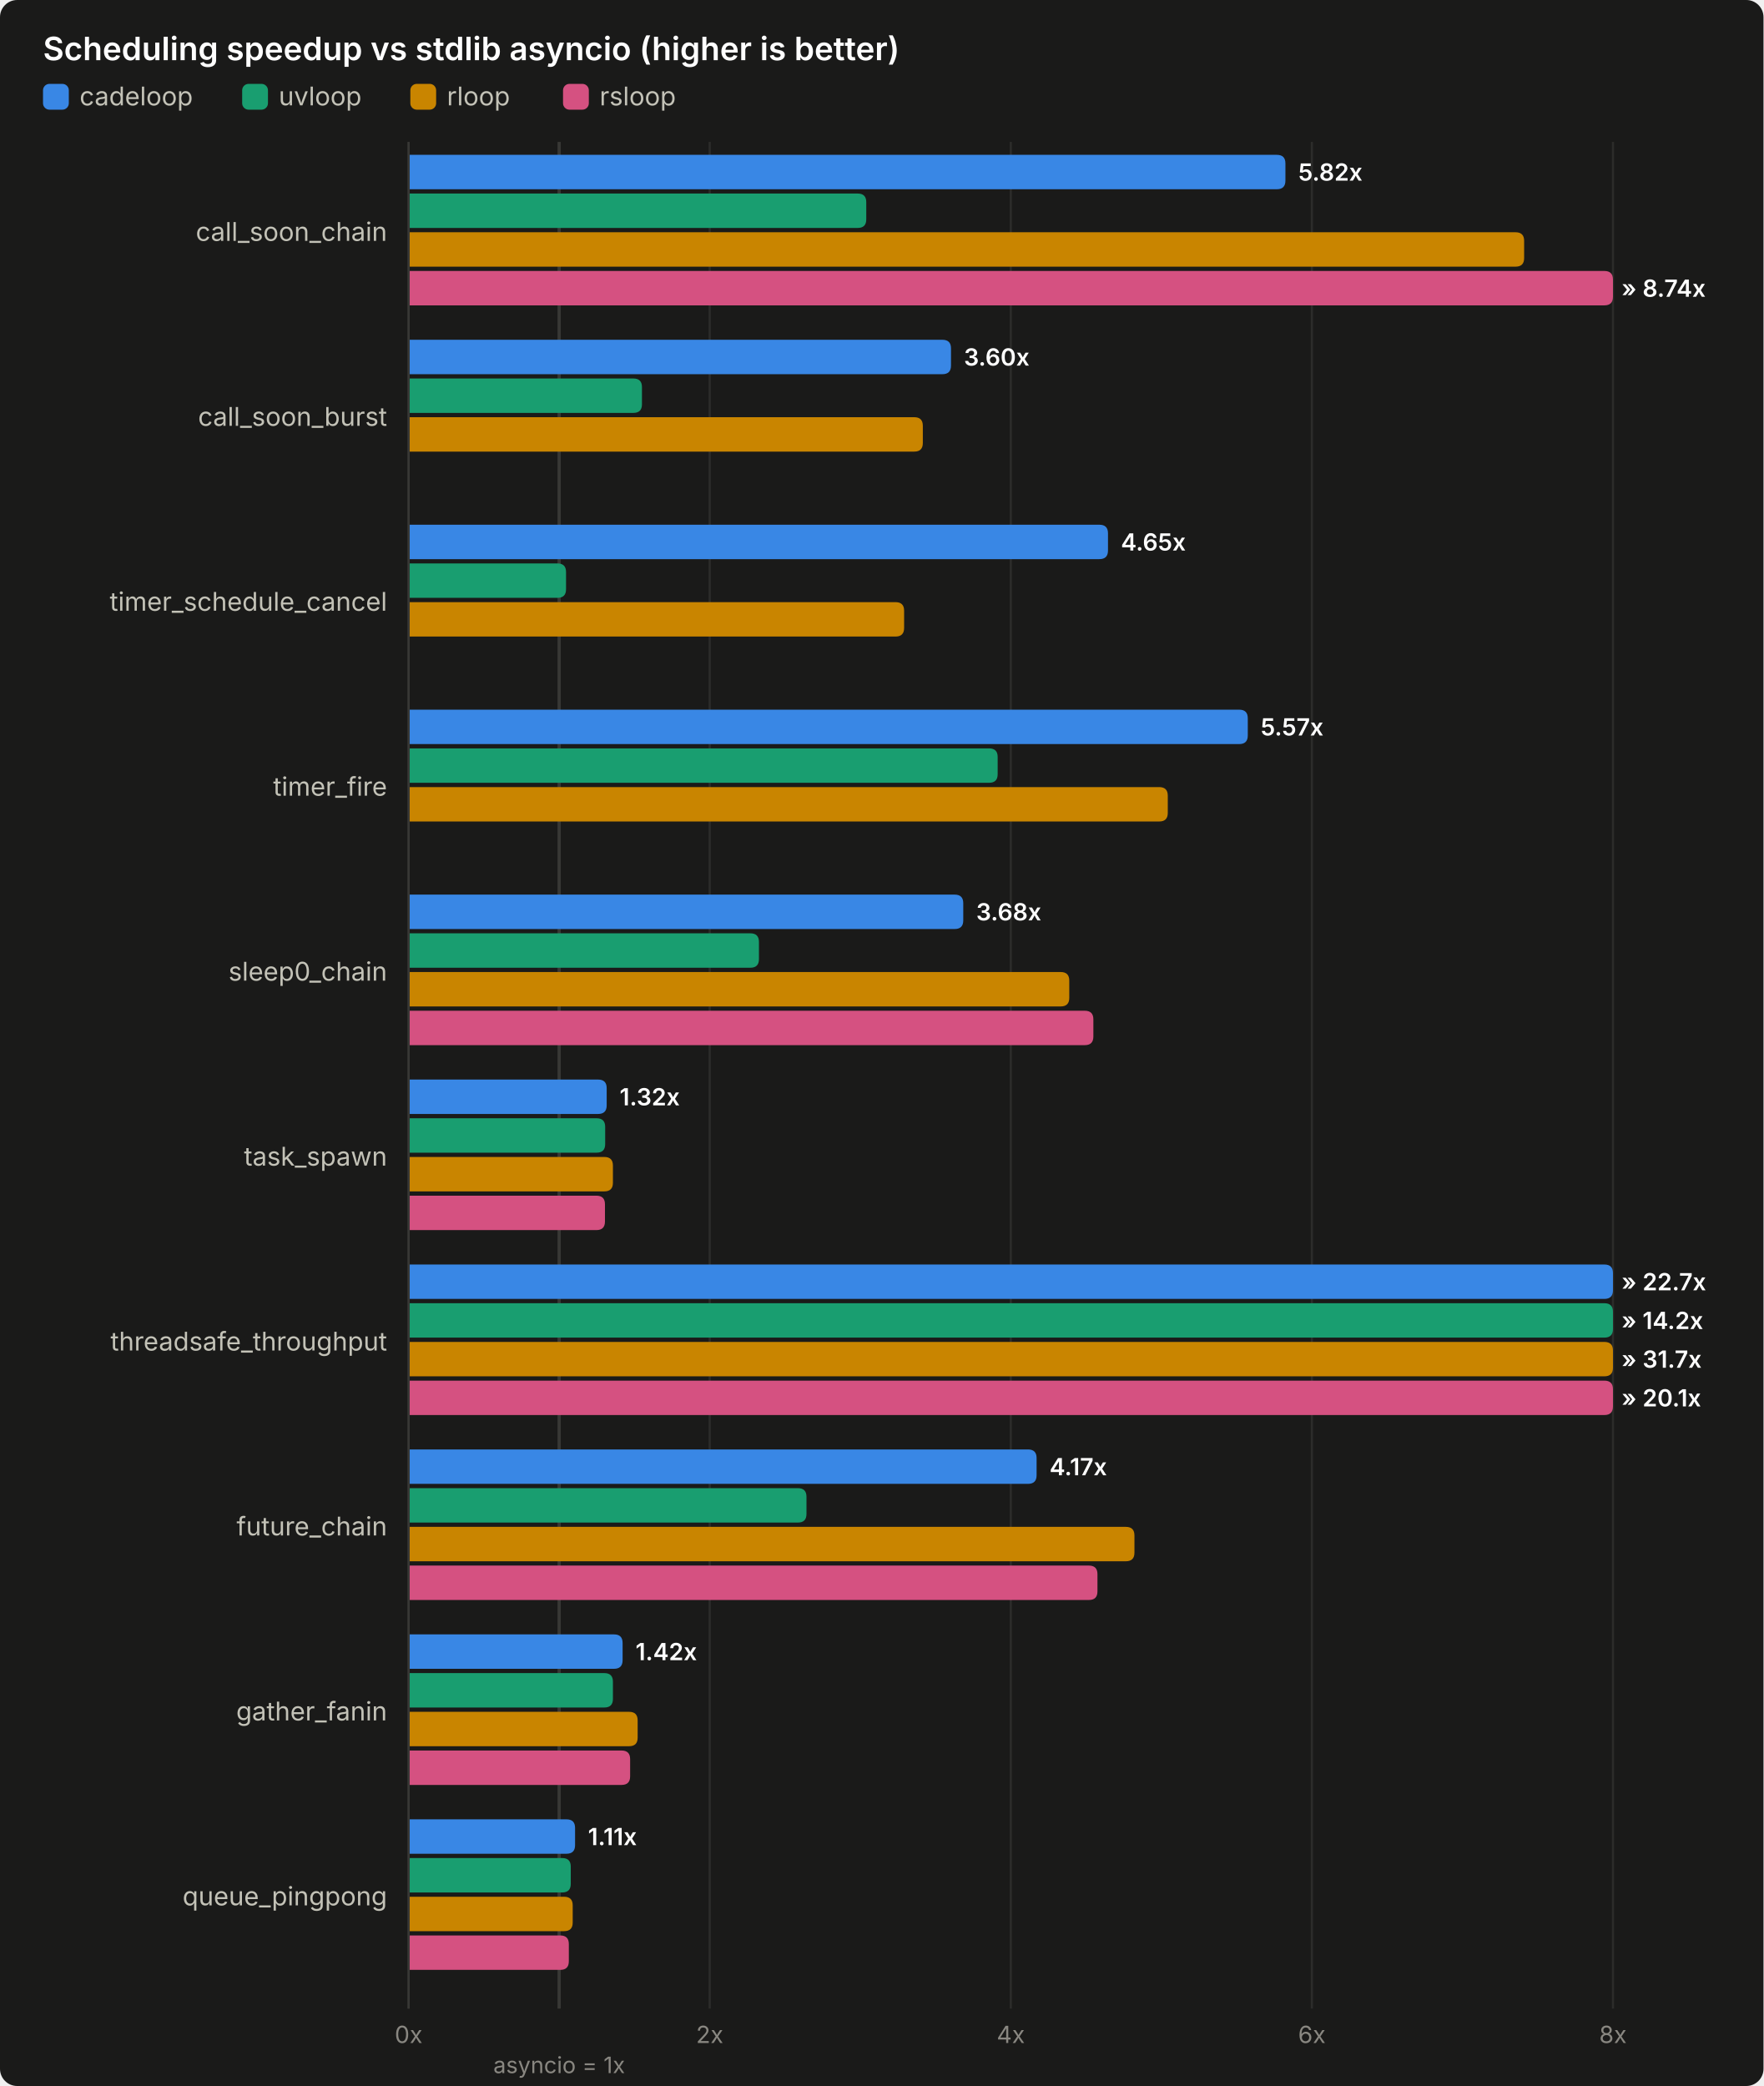
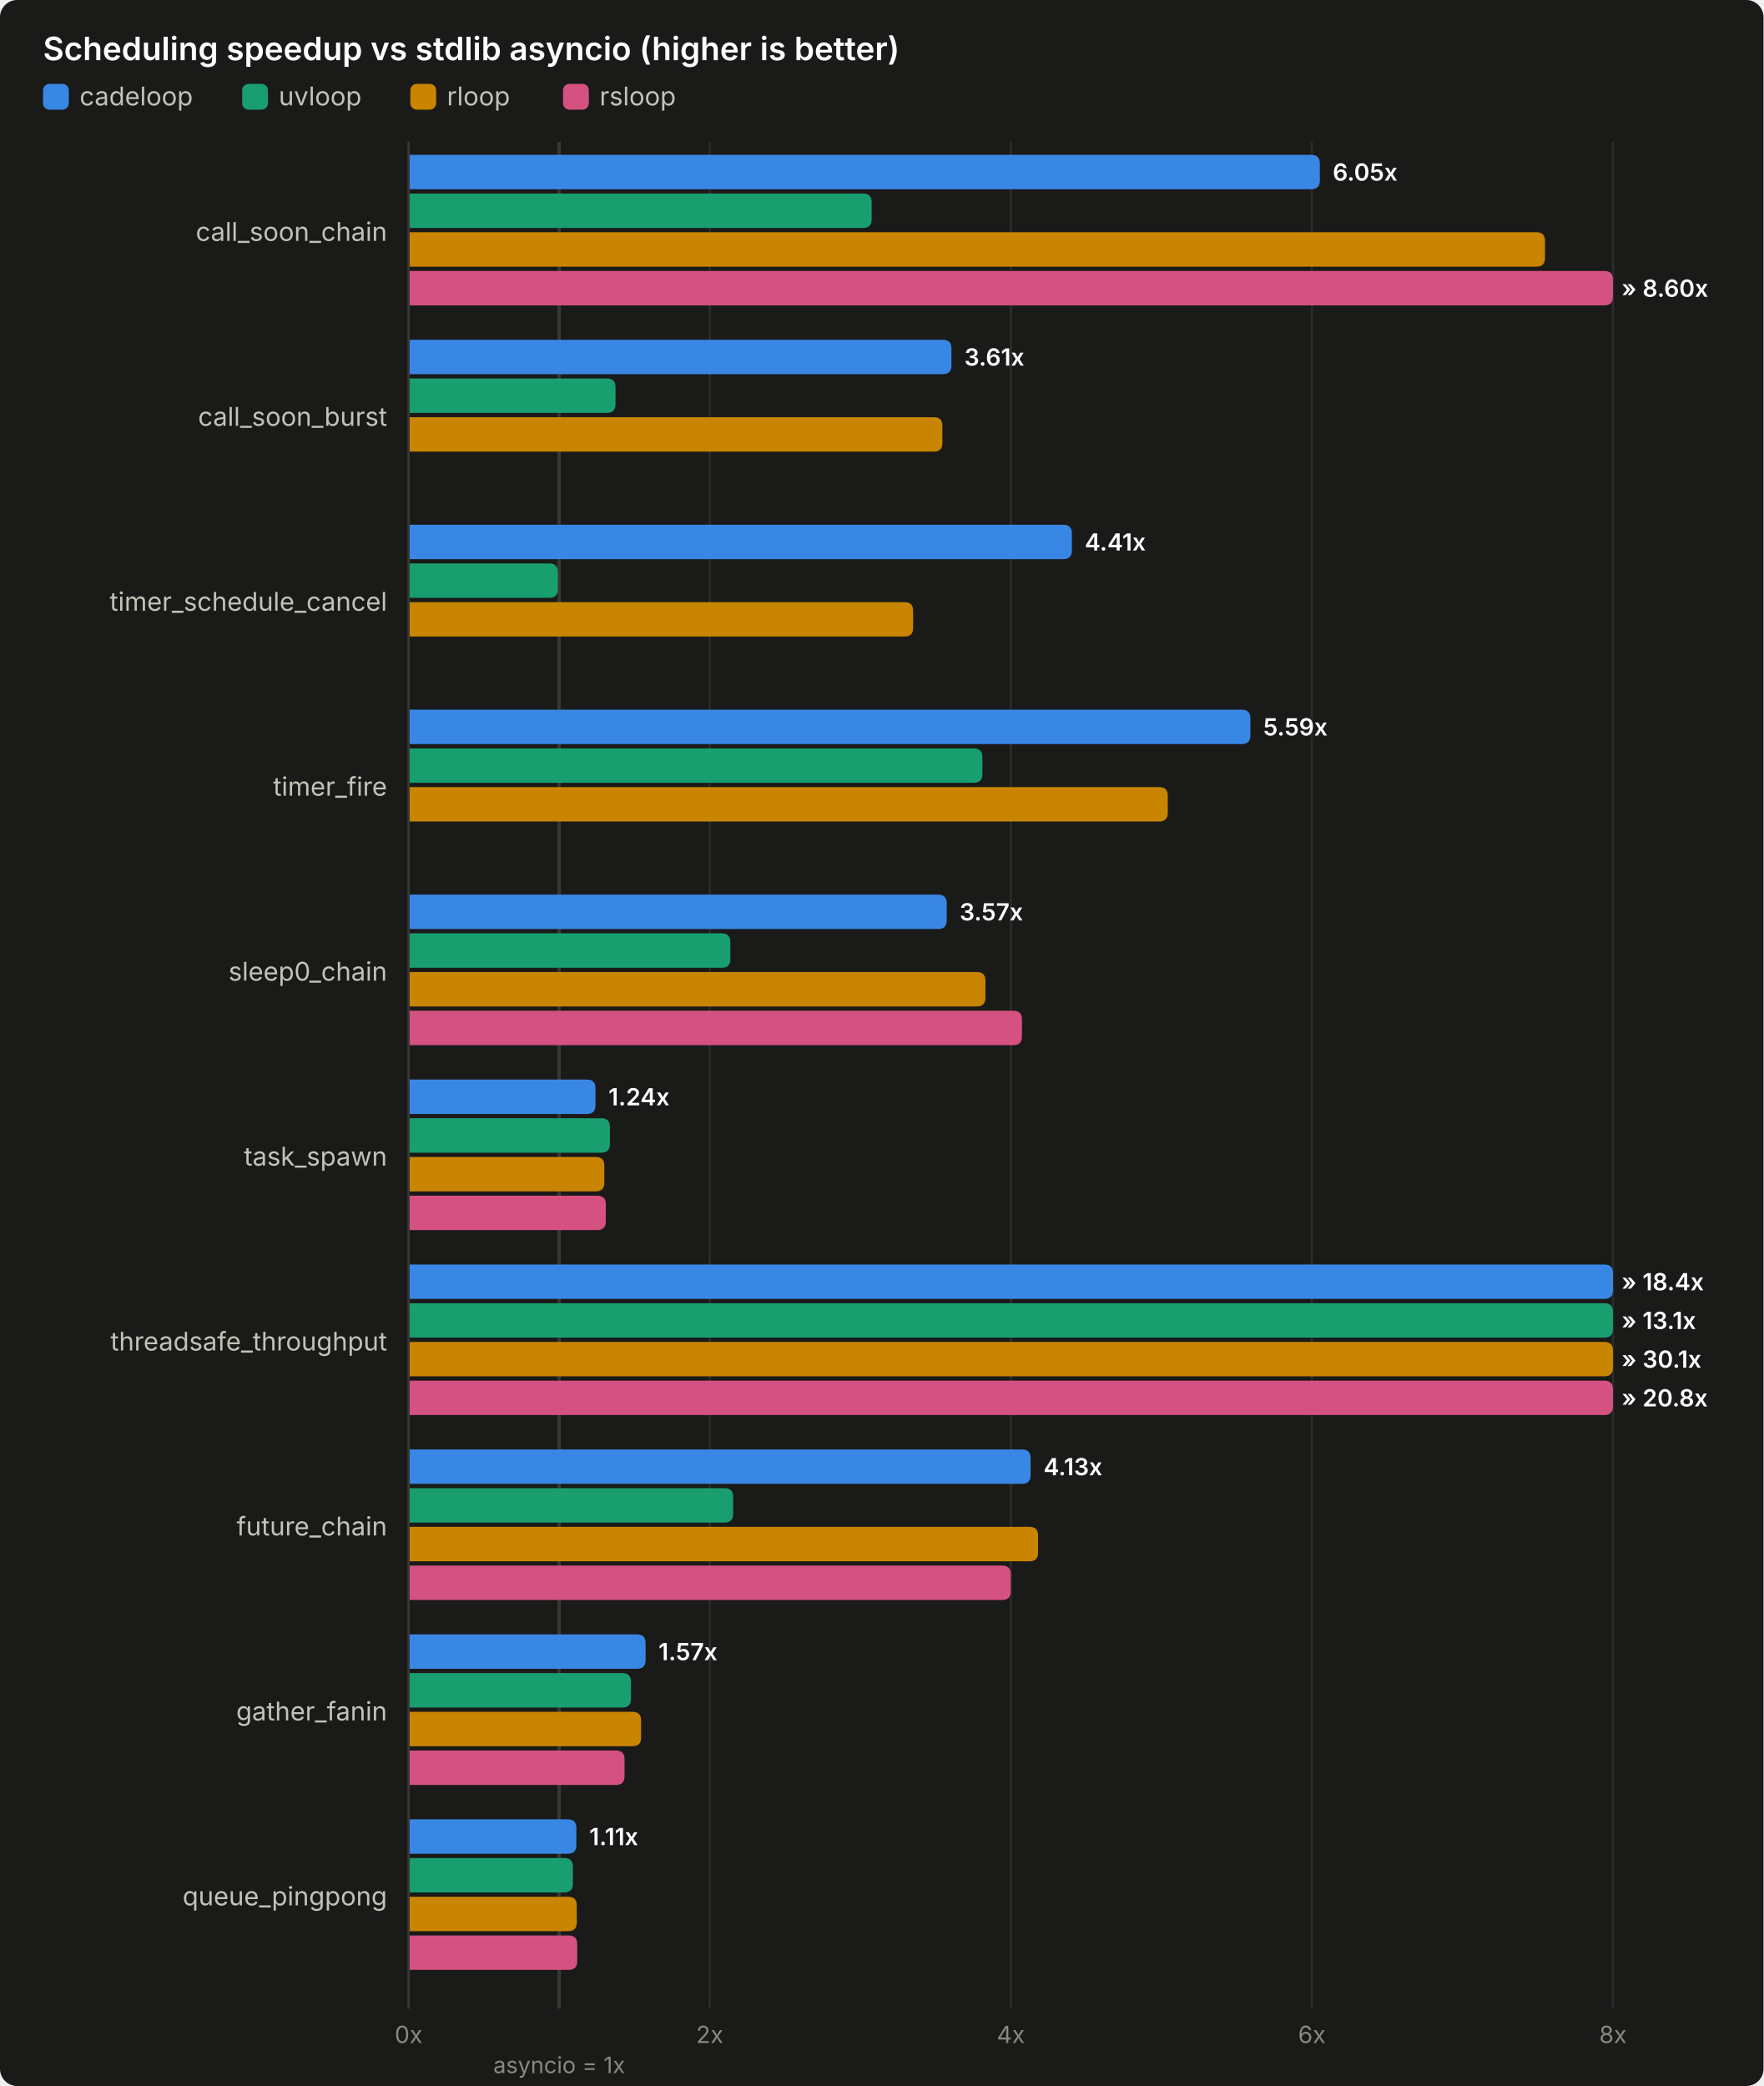
<svg xmlns="http://www.w3.org/2000/svg" viewBox="0 0 820 970" width="820" height="970" font-family="system-ui, -apple-system, 'Segoe UI', sans-serif">
  <rect width="820" height="970" fill="#1a1a19" rx="8" />
  <text x="20" y="28" font-size="15" font-weight="600" fill="#ffffff">Scheduling speedup vs stdlib asyncio (higher is better)</text>
  <rect x="20" y="39" width="12" height="12" rx="3" fill="#3987e5" />
  <text x="37" y="49" font-size="12" fill="#c3c2b7">cadeloop</text>
  <rect x="112.6" y="39" width="12" height="12" rx="3" fill="#199e70" />
  <text x="129.6" y="49" font-size="12" fill="#c3c2b7">uvloop</text>
  <rect x="190.8" y="39" width="12" height="12" rx="3" fill="#c98500" />
  <text x="207.8" y="49" font-size="12" fill="#c3c2b7">rloop</text>
  <rect x="261.8" y="39" width="12" height="12" rx="3" fill="#d55181" />
  <text x="278.8" y="49" font-size="12" fill="#c3c2b7">rsloop</text>
  <line x1="190.0" y1="66" x2="190.0" y2="934" stroke="#2c2c2a" stroke-width="1" />
  <text x="190.0" y="950" font-size="11" fill="#898781" text-anchor="middle">0x</text>
  <line x1="330.0" y1="66" x2="330.0" y2="934" stroke="#2c2c2a" stroke-width="1" />
  <text x="330.0" y="950" font-size="11" fill="#898781" text-anchor="middle">2x</text>
  <line x1="470.0" y1="66" x2="470.0" y2="934" stroke="#2c2c2a" stroke-width="1" />
  <text x="470.0" y="950" font-size="11" fill="#898781" text-anchor="middle">4x</text>
  <line x1="610.0" y1="66" x2="610.0" y2="934" stroke="#2c2c2a" stroke-width="1" />
  <text x="610.0" y="950" font-size="11" fill="#898781" text-anchor="middle">6x</text>
  <line x1="750.0" y1="66" x2="750.0" y2="934" stroke="#2c2c2a" stroke-width="1" />
  <text x="750.0" y="950" font-size="11" fill="#898781" text-anchor="middle">8x</text>
  <line x1="260.0" y1="66" x2="260.0" y2="934" stroke="#383835" stroke-width="1.5" />
  <text x="260.0" y="964" font-size="10.5" fill="#898781" text-anchor="middle">asyncio = 1x</text>
  <text x="180" y="112.0" font-size="12" fill="#c3c2b7" text-anchor="end">call_soon_chain</text>
-   <path d="M190.0,72.0 h403.7 q4.0,0 4.0,4.0 v8.0 q0,4.0 -4.0,4.0 h-403.7 z" fill="#3987e5" />
+   <path d="M190.0,72.0 h419.7 q4.0,0 4.0,4.0 v8.0 q0,4.0 -4.0,4.0 h-419.7 z" fill="#3987e5" />
  <rect x="190.0" y="71.0" width="0" height="0" fill="#1a1a19" />
-   <text x="603.7" y="84" font-size="11" font-weight="600" fill="#ffffff">5.82x</text>
-   <path d="M190.0,90.0 h208.8 q4.0,0 4.0,4.0 v8.0 q0,4.0 -4.0,4.0 h-208.8 z" fill="#199e70" />
+   <text x="619.7" y="84" font-size="11" font-weight="600" fill="#ffffff">6.05x</text>
+   <path d="M190.0,90.0 h211.3 q4.0,0 4.0,4.0 v8.0 q0,4.0 -4.0,4.0 h-211.3 z" fill="#199e70" />
  <rect x="190.0" y="89.0" width="0" height="0" fill="#1a1a19" />
-   <path d="M190.0,108.0 h514.7 q4.0,0 4.0,4.0 v8.0 q0,4.0 -4.0,4.0 h-514.7 z" fill="#c98500" />
+   <path d="M190.0,108.0 h524.4 q4.0,0 4.0,4.0 v8.0 q0,4.0 -4.0,4.0 h-524.4 z" fill="#c98500" />
  <rect x="190.0" y="107.0" width="0" height="0" fill="#1a1a19" />
  <path d="M190.0,126.0 h556.0 q4.0,0 4.0,4.0 v8.0 q0,4.0 -4.0,4.0 h-556.0 z" fill="#d55181" />
  <rect x="190.0" y="125.0" width="0" height="0" fill="#1a1a19" />
-   <text x="754.0" y="138" font-size="11" font-weight="600" fill="#ffffff">» 8.74x</text>
+   <text x="754.0" y="138" font-size="11" font-weight="600" fill="#ffffff">» 8.60x</text>
  <text x="180" y="198.0" font-size="12" fill="#c3c2b7" text-anchor="end">call_soon_burst</text>
-   <path d="M190.0,158.0 h248.2 q4.0,0 4.0,4.0 v8.0 q0,4.0 -4.0,4.0 h-248.2 z" fill="#3987e5" />
+   <path d="M190.0,158.0 h248.4 q4.0,0 4.0,4.0 v8.0 q0,4.0 -4.0,4.0 h-248.4 z" fill="#3987e5" />
  <rect x="190.0" y="157.0" width="0" height="0" fill="#1a1a19" />
-   <text x="448.2" y="170" font-size="11" font-weight="600" fill="#ffffff">3.60x</text>
-   <path d="M190.0,176.0 h104.5 q4.0,0 4.0,4.0 v8.0 q0,4.0 -4.0,4.0 h-104.5 z" fill="#199e70" />
+   <text x="448.4" y="170" font-size="11" font-weight="600" fill="#ffffff">3.61x</text>
+   <path d="M190.0,176.0 h92.2 q4.0,0 4.0,4.0 v8.0 q0,4.0 -4.0,4.0 h-92.2 z" fill="#199e70" />
  <rect x="190.0" y="175.0" width="0" height="0" fill="#1a1a19" />
-   <path d="M190.0,194.0 h235.1 q4.0,0 4.0,4.0 v8.0 q0,4.0 -4.0,4.0 h-235.1 z" fill="#c98500" />
+   <path d="M190.0,194.0 h244.2 q4.0,0 4.0,4.0 v8.0 q0,4.0 -4.0,4.0 h-244.2 z" fill="#c98500" />
  <rect x="190.0" y="193.0" width="0" height="0" fill="#1a1a19" />
  <text x="180" y="284.0" font-size="12" fill="#c3c2b7" text-anchor="end">timer_schedule_cancel</text>
-   <path d="M190.0,244.0 h321.2 q4.0,0 4.0,4.0 v8.0 q0,4.0 -4.0,4.0 h-321.2 z" fill="#3987e5" />
+   <path d="M190.0,244.0 h304.4 q4.0,0 4.0,4.0 v8.0 q0,4.0 -4.0,4.0 h-304.4 z" fill="#3987e5" />
  <rect x="190.0" y="243.0" width="0" height="0" fill="#1a1a19" />
-   <text x="521.2" y="256" font-size="11" font-weight="600" fill="#ffffff">4.65x</text>
-   <path d="M190.0,262.0 h69.2 q4.0,0 4.0,4.0 v8.0 q0,4.0 -4.0,4.0 h-69.2 z" fill="#199e70" />
+   <text x="504.4" y="256" font-size="11" font-weight="600" fill="#ffffff">4.41x</text>
+   <path d="M190.0,262.0 h65.4 q4.0,0 4.0,4.0 v8.0 q0,4.0 -4.0,4.0 h-65.4 z" fill="#199e70" />
  <rect x="190.0" y="261.0" width="0" height="0" fill="#1a1a19" />
-   <path d="M190.0,280.0 h226.4 q4.0,0 4.0,4.0 v8.0 q0,4.0 -4.0,4.0 h-226.4 z" fill="#c98500" />
+   <path d="M190.0,280.0 h230.6 q4.0,0 4.0,4.0 v8.0 q0,4.0 -4.0,4.0 h-230.6 z" fill="#c98500" />
  <rect x="190.0" y="279.0" width="0" height="0" fill="#1a1a19" />
  <text x="180" y="370.0" font-size="12" fill="#c3c2b7" text-anchor="end">timer_fire</text>
-   <path d="M190.0,330.0 h386.2 q4.0,0 4.0,4.0 v8.0 q0,4.0 -4.0,4.0 h-386.2 z" fill="#3987e5" />
+   <path d="M190.0,330.0 h387.4 q4.0,0 4.0,4.0 v8.0 q0,4.0 -4.0,4.0 h-387.4 z" fill="#3987e5" />
  <rect x="190.0" y="329.0" width="0" height="0" fill="#1a1a19" />
-   <text x="586.2" y="342" font-size="11" font-weight="600" fill="#ffffff">5.57x</text>
-   <path d="M190.0,348.0 h269.9 q4.0,0 4.0,4.0 v8.0 q0,4.0 -4.0,4.0 h-269.9 z" fill="#199e70" />
+   <text x="587.4" y="342" font-size="11" font-weight="600" fill="#ffffff">5.59x</text>
+   <path d="M190.0,348.0 h262.8 q4.0,0 4.0,4.0 v8.0 q0,4.0 -4.0,4.0 h-262.8 z" fill="#199e70" />
  <rect x="190.0" y="347.0" width="0" height="0" fill="#1a1a19" />
  <path d="M190.0,366.0 h349.0 q4.0,0 4.0,4.0 v8.0 q0,4.0 -4.0,4.0 h-349.0 z" fill="#c98500" />
  <rect x="190.0" y="365.0" width="0" height="0" fill="#1a1a19" />
  <text x="180" y="456.0" font-size="12" fill="#c3c2b7" text-anchor="end">sleep0_chain</text>
-   <path d="M190.0,416.0 h253.9 q4.0,0 4.0,4.0 v8.0 q0,4.0 -4.0,4.0 h-253.9 z" fill="#3987e5" />
+   <path d="M190.0,416.0 h246.2 q4.0,0 4.0,4.0 v8.0 q0,4.0 -4.0,4.0 h-246.2 z" fill="#3987e5" />
  <rect x="190.0" y="415.0" width="0" height="0" fill="#1a1a19" />
-   <text x="453.9" y="428" font-size="11" font-weight="600" fill="#ffffff">3.68x</text>
-   <path d="M190.0,434.0 h158.9 q4.0,0 4.0,4.0 v8.0 q0,4.0 -4.0,4.0 h-158.9 z" fill="#199e70" />
+   <text x="446.2" y="428" font-size="11" font-weight="600" fill="#ffffff">3.57x</text>
+   <path d="M190.0,434.0 h145.6 q4.0,0 4.0,4.0 v8.0 q0,4.0 -4.0,4.0 h-145.6 z" fill="#199e70" />
  <rect x="190.0" y="433.0" width="0" height="0" fill="#1a1a19" />
-   <path d="M190.0,452.0 h303.2 q4.0,0 4.0,4.0 v8.0 q0,4.0 -4.0,4.0 h-303.2 z" fill="#c98500" />
+   <path d="M190.0,452.0 h264.2 q4.0,0 4.0,4.0 v8.0 q0,4.0 -4.0,4.0 h-264.2 z" fill="#c98500" />
  <rect x="190.0" y="451.0" width="0" height="0" fill="#1a1a19" />
-   <path d="M190.0,470.0 h314.4 q4.0,0 4.0,4.0 v8.0 q0,4.0 -4.0,4.0 h-314.4 z" fill="#d55181" />
+   <path d="M190.0,470.0 h281.2 q4.0,0 4.0,4.0 v8.0 q0,4.0 -4.0,4.0 h-281.2 z" fill="#d55181" />
  <rect x="190.0" y="469.0" width="0" height="0" fill="#1a1a19" />
  <text x="180" y="542.0" font-size="12" fill="#c3c2b7" text-anchor="end">task_spawn</text>
-   <path d="M190.0,502.0 h88.1 q4.0,0 4.0,4.0 v8.0 q0,4.0 -4.0,4.0 h-88.1 z" fill="#3987e5" />
+   <path d="M190.0,502.0 h82.9 q4.0,0 4.0,4.0 v8.0 q0,4.0 -4.0,4.0 h-82.9 z" fill="#3987e5" />
  <rect x="190.0" y="501.0" width="0" height="0" fill="#1a1a19" />
-   <text x="288.1" y="514" font-size="11" font-weight="600" fill="#ffffff">1.32x</text>
-   <path d="M190.0,520.0 h87.4 q4.0,0 4.0,4.0 v8.0 q0,4.0 -4.0,4.0 h-87.4 z" fill="#199e70" />
+   <text x="282.9" y="514" font-size="11" font-weight="600" fill="#ffffff">1.24x</text>
+   <path d="M190.0,520.0 h89.6 q4.0,0 4.0,4.0 v8.0 q0,4.0 -4.0,4.0 h-89.6 z" fill="#199e70" />
  <rect x="190.0" y="519.0" width="0" height="0" fill="#1a1a19" />
-   <path d="M190.0,538.0 h91.0 q4.0,0 4.0,4.0 v8.0 q0,4.0 -4.0,4.0 h-91.0 z" fill="#c98500" />
+   <path d="M190.0,538.0 h87.0 q4.0,0 4.0,4.0 v8.0 q0,4.0 -4.0,4.0 h-87.0 z" fill="#c98500" />
  <rect x="190.0" y="537.0" width="0" height="0" fill="#1a1a19" />
-   <path d="M190.0,556.0 h87.3 q4.0,0 4.0,4.0 v8.0 q0,4.0 -4.0,4.0 h-87.3 z" fill="#d55181" />
+   <path d="M190.0,556.0 h87.7 q4.0,0 4.0,4.0 v8.0 q0,4.0 -4.0,4.0 h-87.7 z" fill="#d55181" />
  <rect x="190.0" y="555.0" width="0" height="0" fill="#1a1a19" />
  <text x="180" y="628.0" font-size="12" fill="#c3c2b7" text-anchor="end">threadsafe_throughput</text>
  <path d="M190.0,588.0 h556.0 q4.0,0 4.0,4.0 v8.0 q0,4.0 -4.0,4.0 h-556.0 z" fill="#3987e5" />
  <rect x="190.0" y="587.0" width="0" height="0" fill="#1a1a19" />
-   <text x="754.0" y="600" font-size="11" font-weight="600" fill="#ffffff">» 22.7x</text>
+   <text x="754.0" y="600" font-size="11" font-weight="600" fill="#ffffff">» 18.4x</text>
  <path d="M190.0,606.0 h556.0 q4.0,0 4.0,4.0 v8.0 q0,4.0 -4.0,4.0 h-556.0 z" fill="#199e70" />
  <rect x="190.0" y="605.0" width="0" height="0" fill="#1a1a19" />
-   <text x="754.0" y="618" font-size="11" font-weight="600" fill="#ffffff">» 14.2x</text>
+   <text x="754.0" y="618" font-size="11" font-weight="600" fill="#ffffff">» 13.1x</text>
  <path d="M190.0,624.0 h556.0 q4.0,0 4.0,4.0 v8.0 q0,4.0 -4.0,4.0 h-556.0 z" fill="#c98500" />
  <rect x="190.0" y="623.0" width="0" height="0" fill="#1a1a19" />
-   <text x="754.0" y="636" font-size="11" font-weight="600" fill="#ffffff">» 31.7x</text>
+   <text x="754.0" y="636" font-size="11" font-weight="600" fill="#ffffff">» 30.1x</text>
  <path d="M190.0,642.0 h556.0 q4.0,0 4.0,4.0 v8.0 q0,4.0 -4.0,4.0 h-556.0 z" fill="#d55181" />
  <rect x="190.0" y="641.0" width="0" height="0" fill="#1a1a19" />
-   <text x="754.0" y="654" font-size="11" font-weight="600" fill="#ffffff">» 20.1x</text>
+   <text x="754.0" y="654" font-size="11" font-weight="600" fill="#ffffff">» 20.8x</text>
  <text x="180" y="714.0" font-size="12" fill="#c3c2b7" text-anchor="end">future_chain</text>
-   <path d="M190.0,674.0 h288.0 q4.0,0 4.0,4.0 v8.0 q0,4.0 -4.0,4.0 h-288.0 z" fill="#3987e5" />
+   <path d="M190.0,674.0 h285.2 q4.0,0 4.0,4.0 v8.0 q0,4.0 -4.0,4.0 h-285.2 z" fill="#3987e5" />
  <rect x="190.0" y="673.0" width="0" height="0" fill="#1a1a19" />
-   <text x="488.0" y="686" font-size="11" font-weight="600" fill="#ffffff">4.17x</text>
-   <path d="M190.0,692.0 h181.0 q4.0,0 4.0,4.0 v8.0 q0,4.0 -4.0,4.0 h-181.0 z" fill="#199e70" />
+   <text x="485.2" y="686" font-size="11" font-weight="600" fill="#ffffff">4.13x</text>
+   <path d="M190.0,692.0 h146.9 q4.0,0 4.0,4.0 v8.0 q0,4.0 -4.0,4.0 h-146.9 z" fill="#199e70" />
  <rect x="190.0" y="691.0" width="0" height="0" fill="#1a1a19" />
-   <path d="M190.0,710.0 h333.5 q4.0,0 4.0,4.0 v8.0 q0,4.0 -4.0,4.0 h-333.5 z" fill="#c98500" />
+   <path d="M190.0,710.0 h288.7 q4.0,0 4.0,4.0 v8.0 q0,4.0 -4.0,4.0 h-288.7 z" fill="#c98500" />
  <rect x="190.0" y="709.0" width="0" height="0" fill="#1a1a19" />
-   <path d="M190.0,728.0 h316.3 q4.0,0 4.0,4.0 v8.0 q0,4.0 -4.0,4.0 h-316.3 z" fill="#d55181" />
+   <path d="M190.0,728.0 h276.0 q4.0,0 4.0,4.0 v8.0 q0,4.0 -4.0,4.0 h-276.0 z" fill="#d55181" />
  <rect x="190.0" y="727.0" width="0" height="0" fill="#1a1a19" />
  <text x="180" y="800.0" font-size="12" fill="#c3c2b7" text-anchor="end">gather_fanin</text>
-   <path d="M190.0,760.0 h95.5 q4.0,0 4.0,4.0 v8.0 q0,4.0 -4.0,4.0 h-95.5 z" fill="#3987e5" />
+   <path d="M190.0,760.0 h106.2 q4.0,0 4.0,4.0 v8.0 q0,4.0 -4.0,4.0 h-106.2 z" fill="#3987e5" />
  <rect x="190.0" y="759.0" width="0" height="0" fill="#1a1a19" />
-   <text x="295.5" y="772" font-size="11" font-weight="600" fill="#ffffff">1.42x</text>
-   <path d="M190.0,778.0 h91.0 q4.0,0 4.0,4.0 v8.0 q0,4.0 -4.0,4.0 h-91.0 z" fill="#199e70" />
+   <text x="306.2" y="772" font-size="11" font-weight="600" fill="#ffffff">1.57x</text>
+   <path d="M190.0,778.0 h99.4 q4.0,0 4.0,4.0 v8.0 q0,4.0 -4.0,4.0 h-99.4 z" fill="#199e70" />
  <rect x="190.0" y="777.0" width="0" height="0" fill="#1a1a19" />
-   <path d="M190.0,796.0 h102.5 q4.0,0 4.0,4.0 v8.0 q0,4.0 -4.0,4.0 h-102.5 z" fill="#c98500" />
+   <path d="M190.0,796.0 h104.1 q4.0,0 4.0,4.0 v8.0 q0,4.0 -4.0,4.0 h-104.1 z" fill="#c98500" />
  <rect x="190.0" y="795.0" width="0" height="0" fill="#1a1a19" />
-   <path d="M190.0,814.0 h99.0 q4.0,0 4.0,4.0 v8.0 q0,4.0 -4.0,4.0 h-99.0 z" fill="#d55181" />
+   <path d="M190.0,814.0 h96.4 q4.0,0 4.0,4.0 v8.0 q0,4.0 -4.0,4.0 h-96.4 z" fill="#d55181" />
  <rect x="190.0" y="813.0" width="0" height="0" fill="#1a1a19" />
  <text x="180" y="886.0" font-size="12" fill="#c3c2b7" text-anchor="end">queue_pingpong</text>
-   <path d="M190.0,846.0 h73.4 q4.0,0 4.0,4.0 v8.0 q0,4.0 -4.0,4.0 h-73.4 z" fill="#3987e5" />
+   <path d="M190.0,846.0 h74.0 q4.0,0 4.0,4.0 v8.0 q0,4.0 -4.0,4.0 h-74.0 z" fill="#3987e5" />
  <rect x="190.0" y="845.0" width="0" height="0" fill="#1a1a19" />
-   <text x="273.4" y="858" font-size="11" font-weight="600" fill="#ffffff">1.11x</text>
-   <path d="M190.0,864.0 h71.4 q4.0,0 4.0,4.0 v8.0 q0,4.0 -4.0,4.0 h-71.4 z" fill="#199e70" />
+   <text x="274.0" y="858" font-size="11" font-weight="600" fill="#ffffff">1.11x</text>
+   <path d="M190.0,864.0 h72.4 q4.0,0 4.0,4.0 v8.0 q0,4.0 -4.0,4.0 h-72.4 z" fill="#199e70" />
  <rect x="190.0" y="863.0" width="0" height="0" fill="#1a1a19" />
-   <path d="M190.0,882.0 h72.3 q4.0,0 4.0,4.0 v8.0 q0,4.0 -4.0,4.0 h-72.3 z" fill="#c98500" />
+   <path d="M190.0,882.0 h74.2 q4.0,0 4.0,4.0 v8.0 q0,4.0 -4.0,4.0 h-74.2 z" fill="#c98500" />
  <rect x="190.0" y="881.0" width="0" height="0" fill="#1a1a19" />
-   <path d="M190.0,900.0 h70.5 q4.0,0 4.0,4.0 v8.0 q0,4.0 -4.0,4.0 h-70.5 z" fill="#d55181" />
+   <path d="M190.0,900.0 h74.4 q4.0,0 4.0,4.0 v8.0 q0,4.0 -4.0,4.0 h-74.4 z" fill="#d55181" />
  <rect x="190.0" y="899.0" width="0" height="0" fill="#1a1a19" />
  <line x1="190" y1="66" x2="190" y2="934" stroke="#383835" stroke-width="1" />
</svg>
